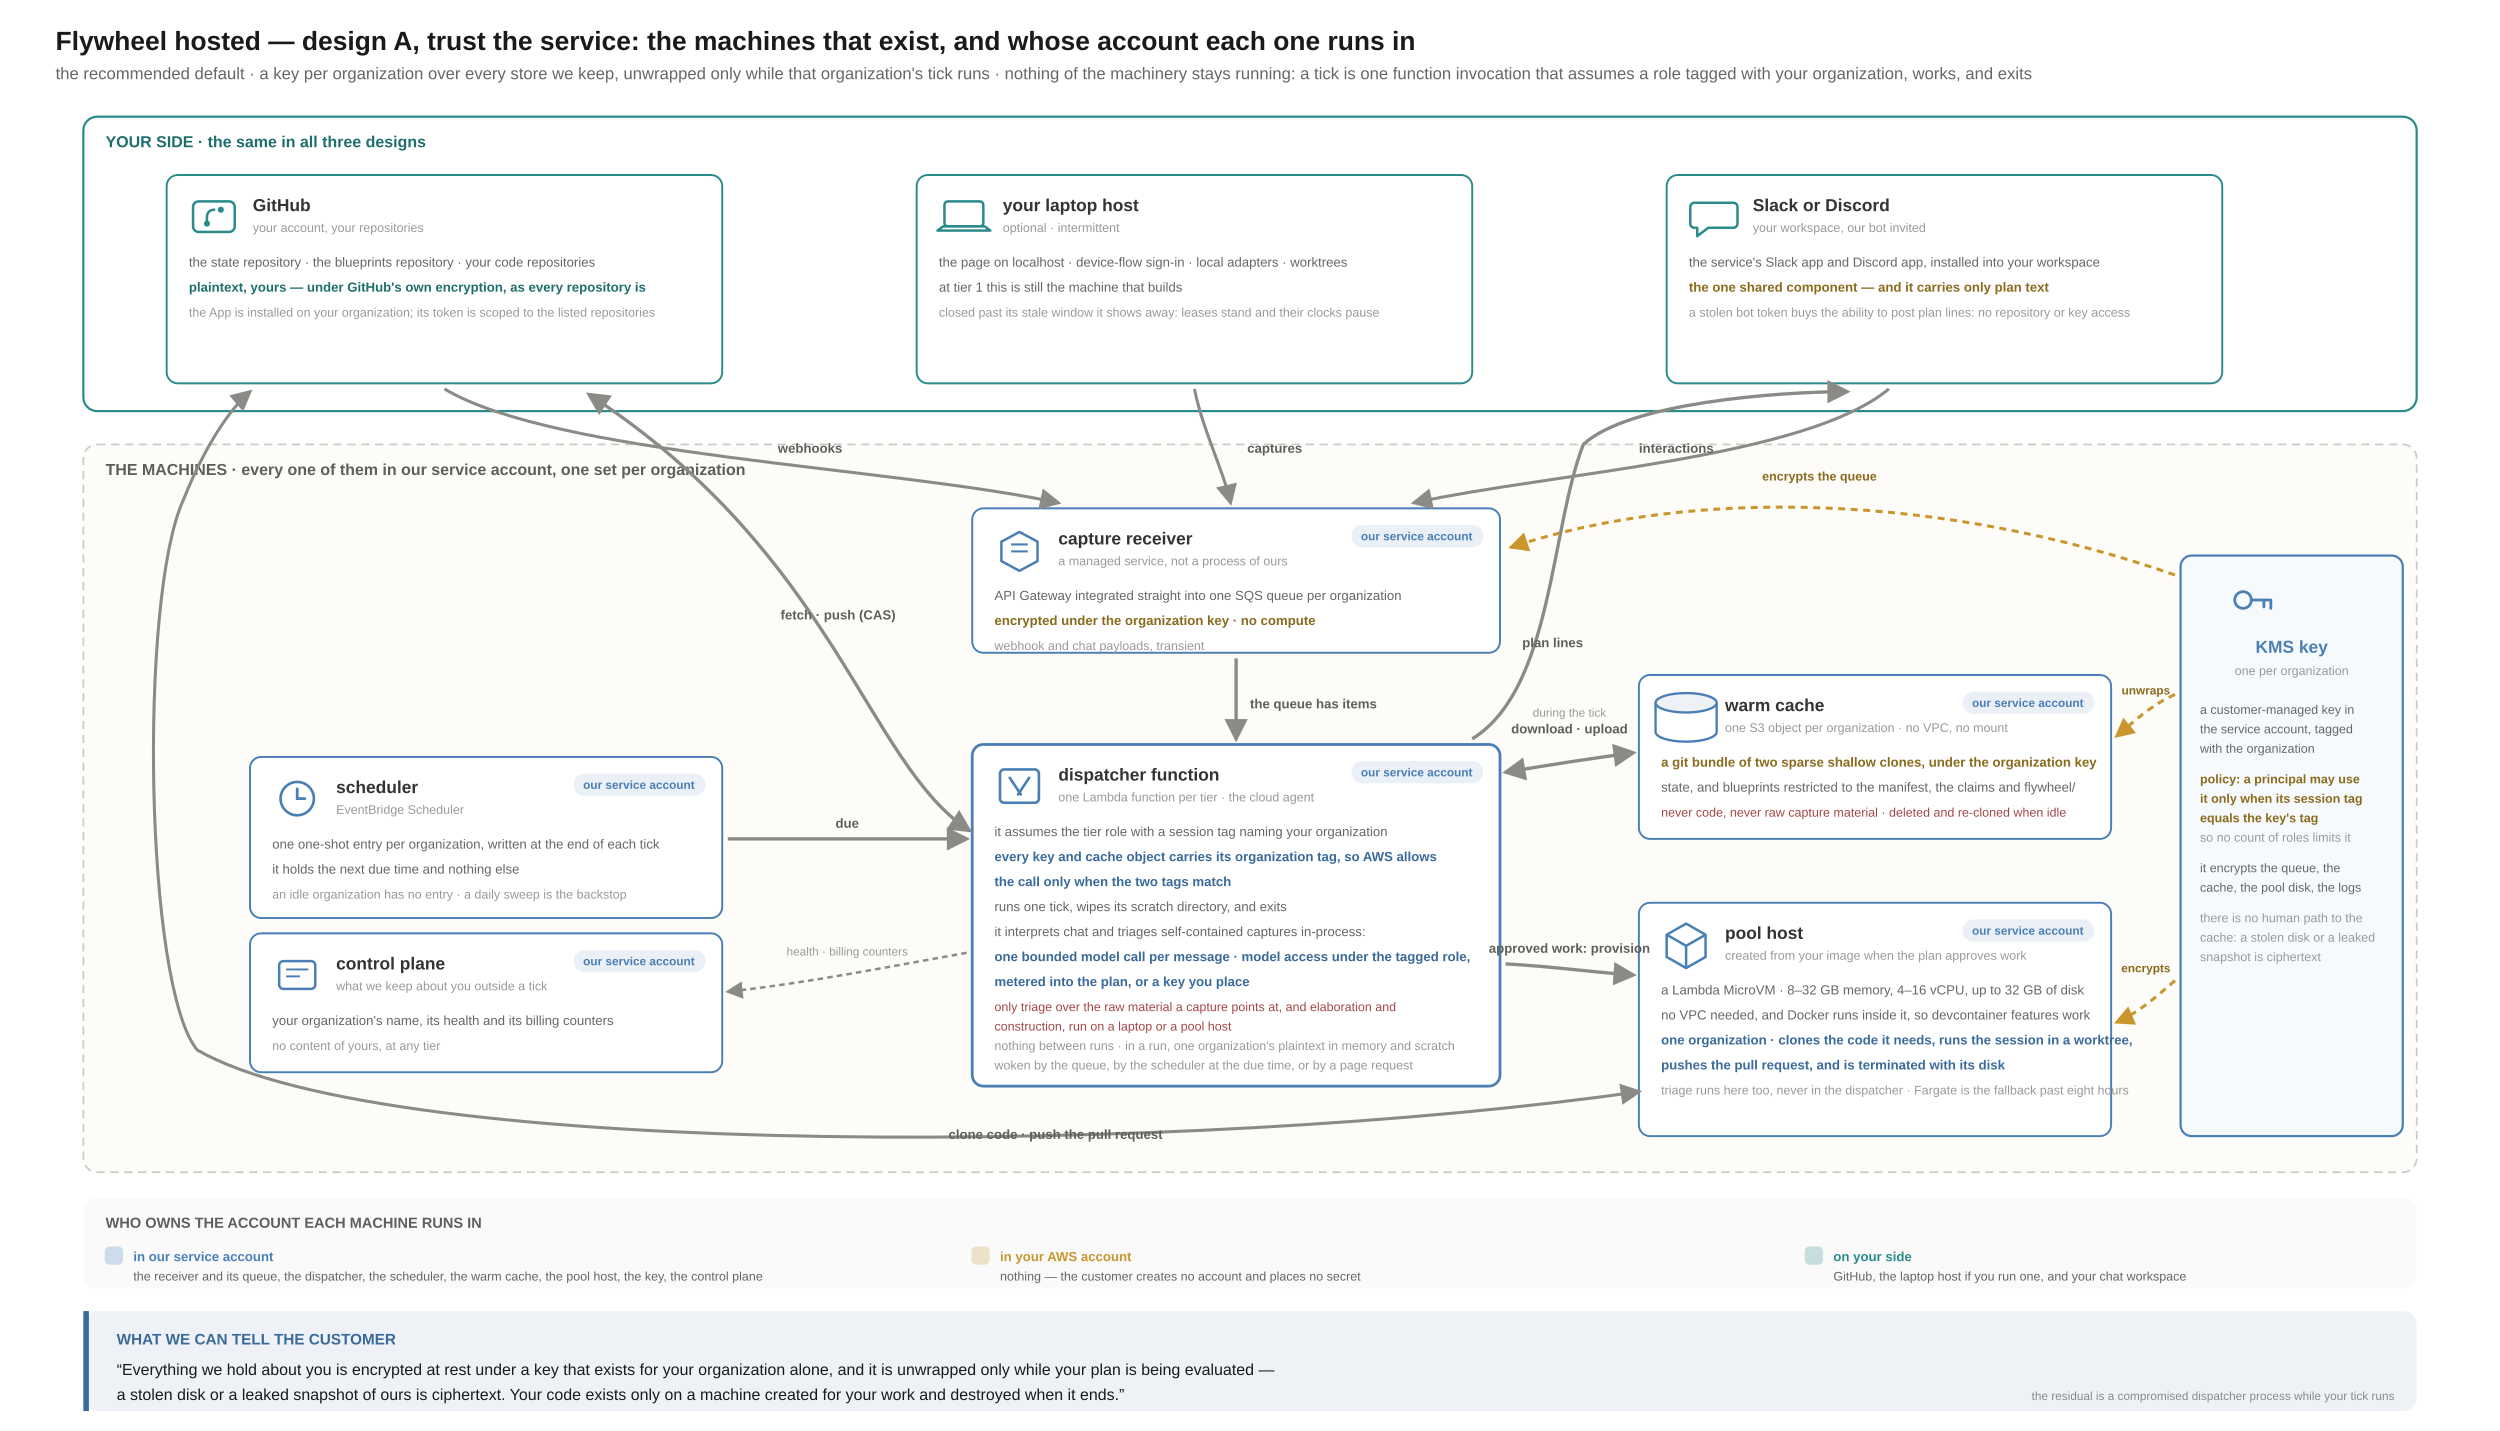
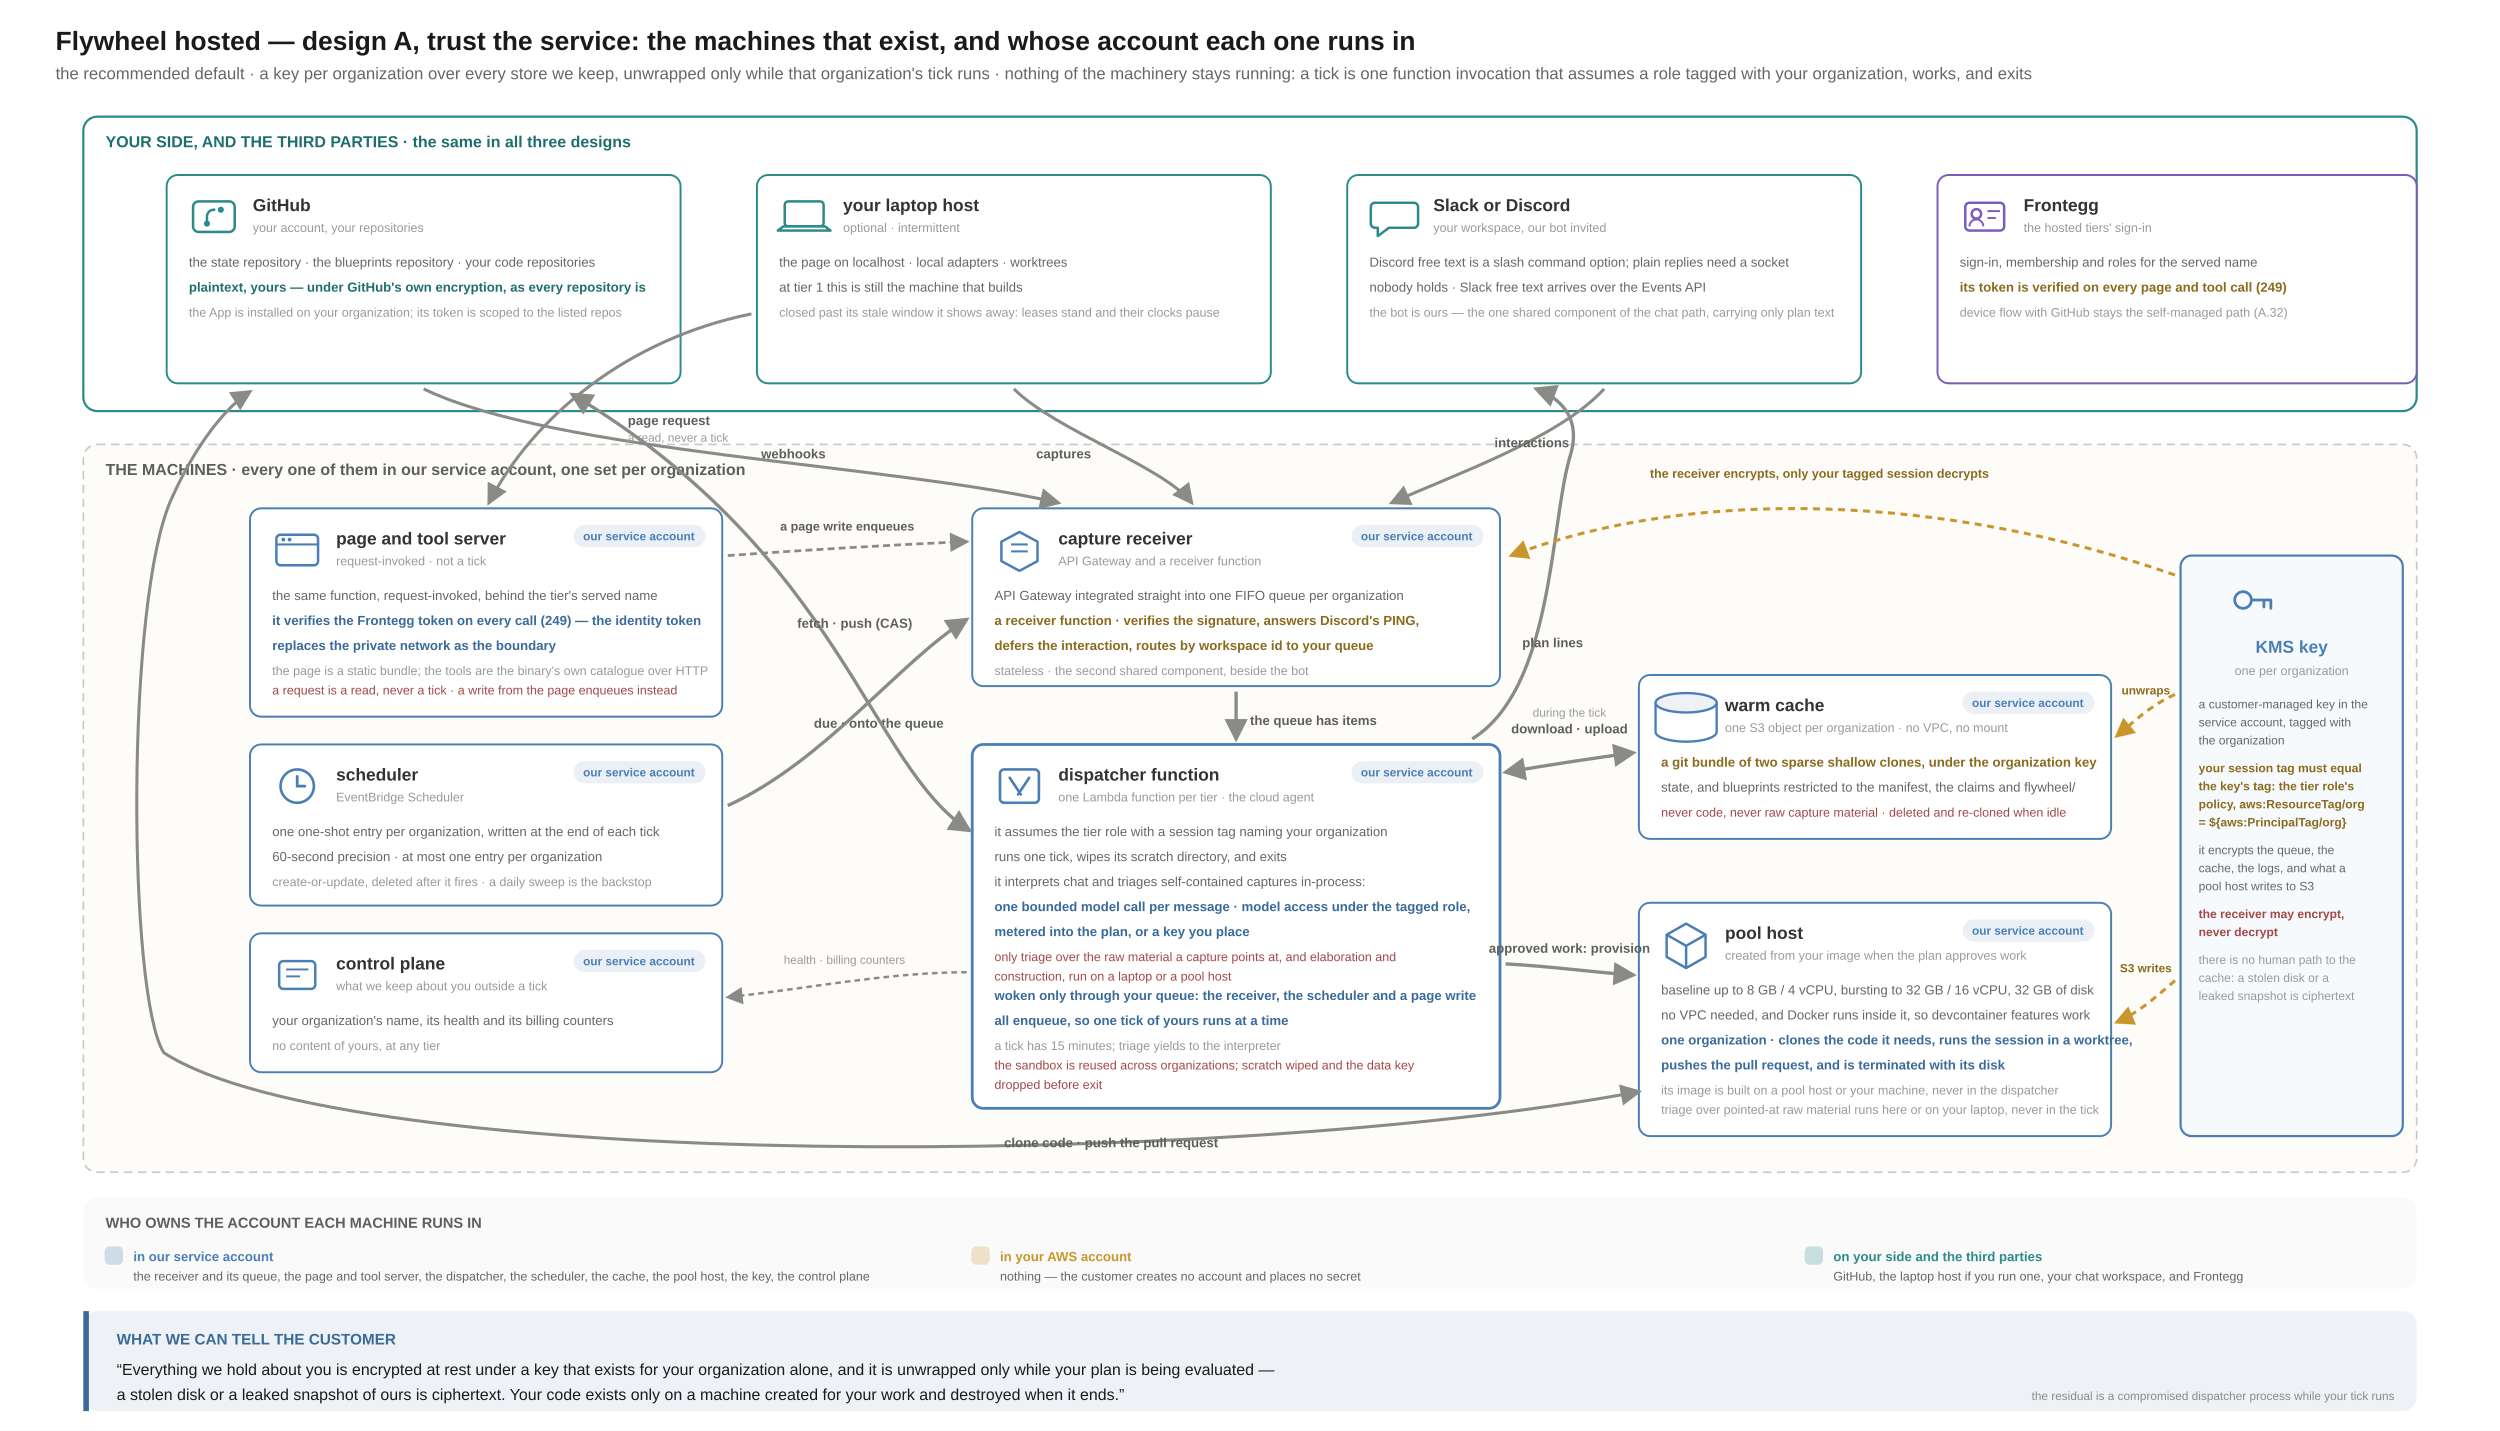
<svg xmlns="http://www.w3.org/2000/svg" viewBox="0 0 1800 1030" font-family="-apple-system, 'Helvetica Neue', Arial, sans-serif">
  <defs>
    <marker id="mS" viewBox="0 0 10 10" refX="8.5" refY="5" markerWidth="7" markerHeight="7" orient="auto-start-reverse">
      <path d="M0 0L10 5L0 10z" fill="#8a8a86" />
    </marker>
    <marker id="mK" viewBox="0 0 10 10" refX="8.5" refY="5" markerWidth="6.5" markerHeight="6.5" orient="auto-start-reverse">
      <path d="M0 0L10 5L0 10z" fill="#c9962e" />
    </marker>
    <g id="repo">
      <rect x="-15" y="-11" width="30" height="22" rx="4" fill="#fff" stroke="currentColor" stroke-width="1.8" />
      <circle cx="-5" cy="5" r="2.2" fill="currentColor" />
      <circle cx="5" cy="-5" r="2.2" fill="currentColor" />
      <path d="M -5 5 v-5 a 5 5 0 0 1 5 -5 h 1" fill="none" stroke="currentColor" stroke-width="1.8" />
    </g>
    <g id="laptop" stroke="currentColor" stroke-width="1.8" fill="#fff">
      <rect x="-14" y="-11" width="28" height="18" rx="2.5" />
      <path d="M -19 10 L 19 10 L 15 7 L -15 7 Z" stroke-linejoin="round" />
    </g>
    <g id="chat" stroke="currentColor" stroke-width="1.8" fill="#fff" stroke-linejoin="round">
      <path d="M -14 -10 h 28 a 3 3 0 0 1 3 3 v 12 a 3 3 0 0 1 -3 3 h -18 l -8 6 v -6 h -2 a 3 3 0 0 1 -3 -3 v -12 a 3 3 0 0 1 3 -3 z" />
    </g>
+     <g id="id" stroke="currentColor" stroke-width="1.8" fill="#fff">
+       <rect x="-14" y="-10" width="28" height="20" rx="3" />
+       <circle cx="-6" cy="-2" r="3.4" />
+       <path d="M -11 7 a 5 5 0 0 1 10 0 M 2 -4 h 9 M 2 1 h 6" stroke-width="1.4" />
+     </g>
    <g id="gate" stroke="currentColor" stroke-width="1.8" fill="#fff">
      <path d="M 0 -13 L 13 -6 L 13 8 L 0 15 L -13 8 L -13 -6 Z" stroke-linejoin="round" />
      <path d="M -6 1 h 12 M -6 -4 h 12" stroke-width="1.5" />
    </g>
    <g id="fn" stroke="currentColor" stroke-width="1.9" fill="none" stroke-linejoin="round">
      <rect x="-14" y="-12" width="28" height="24" rx="3" fill="#fff" />
      <path d="M -7 -6 L 1 6 M 7 -6 L -1 6" stroke-linecap="round" />
+     </g>
+     <g id="win" stroke="currentColor" stroke-width="1.8" fill="#fff">
+       <rect x="-15" y="-11" width="30" height="22" rx="3" />
+       <path d="M -15 -4 h 30" stroke-width="1.5" />
+       <circle cx="-10" cy="-7.5" r="1.4" fill="currentColor" stroke="none" />
+       <circle cx="-5.5" cy="-7.5" r="1.4" fill="currentColor" stroke="none" />
    </g>
    <g id="cyl">
      <path d="M -22 -10 L -22 11 A 22 7 0 0 0 22 11 L 22 -10" fill="#fff" stroke="currentColor" stroke-width="1.7" />
      <ellipse cx="0" cy="-10" rx="22" ry="7" fill="#eef2f6" stroke="currentColor" stroke-width="1.7" />
    </g>
    <g id="clock">
      <circle r="12" fill="#fff" stroke="currentColor" stroke-width="1.9" />
      <path d="M 0 -7 V 0 H 5.5" fill="none" stroke="currentColor" stroke-width="2" stroke-linecap="round" />
    </g>
    <g id="cube" stroke="currentColor" stroke-width="1.8" stroke-linejoin="round">
      <path d="M -14 -7 L 0 -15 L 14 -7 L 14 9 L 0 17 L -14 9 Z" fill="#fff" />
      <path d="M -14 -7 L 0 1 L 14 -7 M 0 1 L 0 17" fill="none" />
    </g>
    <g id="key" stroke="currentColor" stroke-width="2" fill="none" stroke-linecap="round">
      <circle cx="-7" cy="0" r="6" />
      <path d="M -1 0 H 13 M 8 0 v5 M 13 0 v6" />
    </g>
    <g id="dash" stroke="currentColor" stroke-width="1.8" fill="#fff">
      <rect x="-13" y="-10" width="26" height="20" rx="3" />
      <path d="M -8 -4 h 16 M -8 1 h 10" stroke-width="1.4" />
    </g>
  </defs>
  <rect width="1800" height="1030" fill="#fff" />
  <text x="40" y="36" font-size="19" font-weight="700" fill="#1a1a1a">Flywheel hosted — design A, trust the service: the machines that exist, and whose account each one runs in</text>
  <text x="40" y="57" font-size="12" fill="#666">the recommended default · a key per organization over every store we keep, unwrapped only while that organization's tick runs · nothing of the machinery stays running: a tick is one function invocation that assumes a role tagged with your organization, works, and exits</text>
  <rect x="60" y="84" width="1680" height="212" rx="10" fill="#fff" stroke="#2b8a8a" stroke-width="1.6" />
-   <text x="76" y="106" font-size="11.5" font-weight="700" fill="#1f6e6e">YOUR SIDE · the same in all three designs</text>
-   <rect x="120" y="126" width="400" height="150" rx="8" fill="#fff" stroke="#2b8a8a" stroke-width="1.4" />
+   <text x="76" y="106" font-size="11.5" font-weight="700" fill="#1f6e6e">YOUR SIDE, AND THE THIRD PARTIES · the same in all three designs</text>
+   <rect x="120" y="126" width="370" height="150" rx="8" fill="#fff" stroke="#2b8a8a" stroke-width="1.4" />
  <use href="#repo" x="154" y="156" color="#2b8a8a" />
  <text x="182" y="152" font-size="12.5" font-weight="700" fill="#333">GitHub</text>
  <text x="182" y="167" font-size="9" fill="#999">your account, your repositories</text>
  <text x="136" y="192" font-size="9.5" fill="#666">the state repository · the blueprints repository · your code repositories</text>
  <text x="136" y="210" font-size="9.5" font-weight="700" fill="#1f6e6e">plaintext, yours — under GitHub's own encryption, as every repository is</text>
-   <text x="136" y="228" font-size="9" fill="#999">the App is installed on your organization; its token is scoped to the listed repositories</text>
-   <rect x="660" y="126" width="400" height="150" rx="8" fill="#fff" stroke="#2b8a8a" stroke-width="1.4" />
-   <use href="#laptop" x="694" y="156" color="#2b8a8a" />
-   <text x="722" y="152" font-size="12.5" font-weight="700" fill="#333">your laptop host</text>
-   <text x="722" y="167" font-size="9" fill="#999">optional · intermittent</text>
-   <text x="676" y="192" font-size="9.5" fill="#666">the page on localhost · device-flow sign-in · local adapters · worktrees</text>
-   <text x="676" y="210" font-size="9.5" fill="#666">at tier 1 this is still the machine that builds</text>
-   <text x="676" y="228" font-size="9" fill="#999">closed past its stale window it shows away: leases stand and their clocks pause</text>
-   <rect x="1200" y="126" width="400" height="150" rx="8" fill="#fff" stroke="#2b8a8a" stroke-width="1.4" />
-   <use href="#chat" x="1234" y="156" color="#2b8a8a" />
-   <text x="1262" y="152" font-size="12.5" font-weight="700" fill="#333">Slack or Discord</text>
-   <text x="1262" y="167" font-size="9" fill="#999">your workspace, our bot invited</text>
-   <text x="1216" y="192" font-size="9.5" fill="#666">the service's Slack app and Discord app, installed into your workspace</text>
-   <text x="1216" y="210" font-size="9.5" font-weight="700" fill="#8a6a1d">the one shared component — and it carries only plan text</text>
-   <text x="1216" y="228" font-size="9" fill="#999">a stolen bot token buys the ability to post plan lines: no repository or key access</text>
+   <text x="136" y="228" font-size="9" fill="#999">the App is installed on your organization; its token is scoped to the listed repos</text>
+   <rect x="545" y="126" width="370" height="150" rx="8" fill="#fff" stroke="#2b8a8a" stroke-width="1.4" />
+   <use href="#laptop" x="579" y="156" color="#2b8a8a" />
+   <text x="607" y="152" font-size="12.5" font-weight="700" fill="#333">your laptop host</text>
+   <text x="607" y="167" font-size="9" fill="#999">optional · intermittent</text>
+   <text x="561" y="192" font-size="9.5" fill="#666">the page on localhost · local adapters · worktrees</text>
+   <text x="561" y="210" font-size="9.5" fill="#666">at tier 1 this is still the machine that builds</text>
+   <text x="561" y="228" font-size="9" fill="#999">closed past its stale window it shows away: leases stand and their clocks pause</text>
+   <rect x="970" y="126" width="370" height="150" rx="8" fill="#fff" stroke="#2b8a8a" stroke-width="1.4" />
+   <use href="#chat" x="1004" y="156" color="#2b8a8a" />
+   <text x="1032" y="152" font-size="12.5" font-weight="700" fill="#333">Slack or Discord</text>
+   <text x="1032" y="167" font-size="9" fill="#999">your workspace, our bot invited</text>
+   <text x="986" y="192" font-size="9.5" fill="#666">Discord free text is a slash command option; plain replies need a socket</text>
+   <text x="986" y="210" font-size="9.5" fill="#666">nobody holds · Slack free text arrives over the Events API</text>
+   <text x="986" y="228" font-size="9" fill="#999">the bot is ours — the one shared component of the chat path, carrying only plan text</text>
+   <rect x="1395" y="126" width="345" height="150" rx="8" fill="#fff" stroke="#7b5cb8" stroke-width="1.4" />
+   <use href="#id" x="1429" y="156" color="#7b5cb8" />
+   <text x="1457" y="152" font-size="12.5" font-weight="700" fill="#333">Frontegg</text>
+   <text x="1457" y="167" font-size="9" fill="#999">the hosted tiers' sign-in</text>
+   <text x="1411" y="192" font-size="9.5" fill="#666">sign-in, membership and roles for the served name</text>
+   <text x="1411" y="210" font-size="9.5" font-weight="700" fill="#8a6a1d">its token is verified on every page and tool call (249)</text>
+   <text x="1411" y="228" font-size="9" fill="#999">device flow with GitHub stays the self-managed path (A.32)</text>
  <rect x="60" y="320" width="1680" height="524" rx="10" fill="#fdfcf8" stroke="#c9c9c5" stroke-width="1.2" stroke-dasharray="6 4" />
  <text x="76" y="342" font-size="11.5" font-weight="700" fill="#5e5e5a">THE MACHINES · every one of them in our service account, one set per organization</text>
-   <rect x="700" y="366" width="380" height="104" rx="8" fill="#fff" stroke="#4a7fb5" stroke-width="1.4" />
+   <rect x="180" y="366" width="340" height="150" rx="8" fill="#fff" stroke="#4a7fb5" stroke-width="1.4" />
+   <use href="#win" x="214" y="396" color="#4a7fb5" />
+   <text x="242" y="392" font-size="12.5" font-weight="700" fill="#333">page and tool server</text>
+   <text x="242" y="407" font-size="9" fill="#999">request-invoked · not a tick</text>
+   <rect x="413" y="378" width="95" height="16" rx="8" fill="#4a7fb5" opacity="0.12" />
+   <text x="460" y="389" font-size="8.5" font-weight="700" fill="#4a7fb5" text-anchor="middle">our service account</text>
+   <text x="196" y="432" font-size="9.5" fill="#666">the same function, request-invoked, behind the tier's served name</text>
+   <text x="196" y="450" font-size="9.5" font-weight="700" fill="#3a6a99">it verifies the Frontegg token on every call (249) — the identity token</text>
+   <text x="196" y="468" font-size="9.5" font-weight="700" fill="#3a6a99">replaces the private network as the boundary</text>
+   <text x="196" y="486" font-size="9" fill="#999">the page is a static bundle; the tools are the binary's own catalogue over HTTP</text>
+   <text x="196" y="500" font-size="9" fill="#a34848">a request is a read, never a tick · a write from the page enqueues instead</text>
+   <rect x="700" y="366" width="380" height="128" rx="8" fill="#fff" stroke="#4a7fb5" stroke-width="1.4" />
  <use href="#gate" x="734" y="396" color="#4a7fb5" />
  <text x="762" y="392" font-size="12.5" font-weight="700" fill="#333">capture receiver</text>
-   <text x="762" y="407" font-size="9" fill="#999">a managed service, not a process of ours</text>
+   <text x="762" y="407" font-size="9" fill="#999">API Gateway and a receiver function</text>
  <rect x="973" y="378" width="95" height="16" rx="8" fill="#4a7fb5" opacity="0.12" />
  <text x="1020" y="389" font-size="8.5" font-weight="700" fill="#4a7fb5" text-anchor="middle">our service account</text>
-   <text x="716" y="432" font-size="9.5" fill="#666">API Gateway integrated straight into one SQS queue per organization</text>
-   <text x="716" y="450" font-size="9.5" font-weight="700" fill="#8a6a1d">encrypted under the organization key · no compute</text>
-   <text x="716" y="468" font-size="9" fill="#999">webhook and chat payloads, transient</text>
-   <rect x="700" y="536" width="380" height="246" rx="8" fill="#fff" stroke="#4a7fb5" stroke-width="2" />
+   <text x="716" y="432" font-size="9.5" fill="#666">API Gateway integrated straight into one FIFO queue per organization</text>
+   <text x="716" y="450" font-size="9.5" font-weight="700" fill="#8a6a1d">a receiver function · verifies the signature, answers Discord's PING,</text>
+   <text x="716" y="468" font-size="9.5" font-weight="700" fill="#8a6a1d">defers the interaction, routes by workspace id to your queue</text>
+   <text x="716" y="486" font-size="9" fill="#999">stateless · the second shared component, beside the bot</text>
+   <rect x="700" y="536" width="380" height="262" rx="8" fill="#fff" stroke="#4a7fb5" stroke-width="2" />
  <use href="#fn" x="734" y="566" color="#4a7fb5" />
  <text x="762" y="562" font-size="12.5" font-weight="700" fill="#333">dispatcher function</text>
  <text x="762" y="577" font-size="9" fill="#999">one Lambda function per tier · the cloud agent</text>
  <rect x="973" y="548" width="95" height="16" rx="8" fill="#4a7fb5" opacity="0.12" />
  <text x="1020" y="559" font-size="8.5" font-weight="700" fill="#4a7fb5" text-anchor="middle">our service account</text>
  <text x="716" y="602" font-size="9.5" fill="#666">it assumes the tier role with a session tag naming your organization</text>
-   <text x="716" y="620" font-size="9.5" font-weight="700" fill="#3a6a99">every key and cache object carries its organization tag, so AWS allows</text>
-   <text x="716" y="638" font-size="9.5" font-weight="700" fill="#3a6a99">the call only when the two tags match</text>
-   <text x="716" y="656" font-size="9.5" fill="#666">runs one tick, wipes its scratch directory, and exits</text>
-   <text x="716" y="674" font-size="9.5" fill="#666">it interprets chat and triages self-contained captures in-process:</text>
-   <text x="716" y="692" font-size="9.5" font-weight="700" fill="#3a6a99">one bounded model call per message · model access under the tagged role,</text>
-   <text x="716" y="710" font-size="9.5" font-weight="700" fill="#3a6a99">metered into the plan, or a key you place</text>
-   <text x="716" y="728" font-size="9" fill="#a34848">only triage over the raw material a capture points at, and elaboration and</text>
-   <text x="716" y="742" font-size="9" fill="#a34848">construction, run on a laptop or a pool host</text>
-   <text x="716" y="756" font-size="9" fill="#999">nothing between runs · in a run, one organization's plaintext in memory and scratch</text>
-   <text x="716" y="770" font-size="9" fill="#999">woken by the queue, by the scheduler at the due time, or by a page request</text>
-   <rect x="180" y="545" width="340" height="116" rx="8" fill="#fff" stroke="#4a7fb5" stroke-width="1.4" />
-   <use href="#clock" x="214" y="575" color="#4a7fb5" />
-   <text x="242" y="571" font-size="12.5" font-weight="700" fill="#333">scheduler</text>
-   <text x="242" y="586" font-size="9" fill="#999">EventBridge Scheduler</text>
-   <rect x="413" y="557" width="95" height="16" rx="8" fill="#4a7fb5" opacity="0.12" />
-   <text x="460" y="568" font-size="8.5" font-weight="700" fill="#4a7fb5" text-anchor="middle">our service account</text>
-   <text x="196" y="611" font-size="9.5" fill="#666">one one-shot entry per organization, written at the end of each tick</text>
-   <text x="196" y="629" font-size="9.5" fill="#666">it holds the next due time and nothing else</text>
-   <text x="196" y="647" font-size="9" fill="#999">an idle organization has no entry · a daily sweep is the backstop</text>
+   <text x="716" y="620" font-size="9.5" fill="#666">runs one tick, wipes its scratch directory, and exits</text>
+   <text x="716" y="638" font-size="9.5" fill="#666">it interprets chat and triages self-contained captures in-process:</text>
+   <text x="716" y="656" font-size="9.5" font-weight="700" fill="#3a6a99">one bounded model call per message · model access under the tagged role,</text>
+   <text x="716" y="674" font-size="9.5" font-weight="700" fill="#3a6a99">metered into the plan, or a key you place</text>
+   <text x="716" y="692" font-size="9" fill="#a34848">only triage over the raw material a capture points at, and elaboration and</text>
+   <text x="716" y="706" font-size="9" fill="#a34848">construction, run on a laptop or a pool host</text>
+   <text x="716" y="720" font-size="9.5" font-weight="700" fill="#3a6a99">woken only through your queue: the receiver, the scheduler and a page write</text>
+   <text x="716" y="738" font-size="9.5" font-weight="700" fill="#3a6a99">all enqueue, so one tick of yours runs at a time</text>
+   <text x="716" y="756" font-size="9" fill="#999">a tick has 15 minutes; triage yields to the interpreter</text>
+   <text x="716" y="770" font-size="9" fill="#a34848">the sandbox is reused across organizations; scratch wiped and the data key</text>
+   <text x="716" y="784" font-size="9" fill="#a34848">dropped before exit</text>
+   <rect x="180" y="536" width="340" height="116" rx="8" fill="#fff" stroke="#4a7fb5" stroke-width="1.4" />
+   <use href="#clock" x="214" y="566" color="#4a7fb5" />
+   <text x="242" y="562" font-size="12.5" font-weight="700" fill="#333">scheduler</text>
+   <text x="242" y="577" font-size="9" fill="#999">EventBridge Scheduler</text>
+   <rect x="413" y="548" width="95" height="16" rx="8" fill="#4a7fb5" opacity="0.12" />
+   <text x="460" y="559" font-size="8.5" font-weight="700" fill="#4a7fb5" text-anchor="middle">our service account</text>
+   <text x="196" y="602" font-size="9.5" fill="#666">one one-shot entry per organization, written at the end of each tick</text>
+   <text x="196" y="620" font-size="9.5" fill="#666">60-second precision · at most one entry per organization</text>
+   <text x="196" y="638" font-size="9" fill="#999">create-or-update, deleted after it fires · a daily sweep is the backstop</text>
  <rect x="1180" y="486" width="340" height="118" rx="8" fill="#fff" stroke="#4a7fb5" stroke-width="1.4" />
  <use href="#cyl" x="1214" y="516" color="#4a7fb5" />
  <text x="1242" y="512" font-size="12.5" font-weight="700" fill="#333">warm cache</text>
  <text x="1242" y="527" font-size="9" fill="#999">one S3 object per organization · no VPC, no mount</text>
  <rect x="1413" y="498" width="95" height="16" rx="8" fill="#4a7fb5" opacity="0.12" />
  <text x="1460" y="509" font-size="8.5" font-weight="700" fill="#4a7fb5" text-anchor="middle">our service account</text>
  <text x="1196" y="552" font-size="9.5" font-weight="700" fill="#8a6a1d">a git bundle of two sparse shallow clones, under the organization key</text>
  <text x="1196" y="570" font-size="9.5" fill="#666">state, and blueprints restricted to the manifest, the claims and flywheel/</text>
  <text x="1196" y="588" font-size="9" fill="#a34848">never code, never raw capture material · deleted and re-cloned when idle</text>
  <rect x="1180" y="650" width="340" height="168" rx="8" fill="#fff" stroke="#4a7fb5" stroke-width="1.4" />
  <use href="#cube" x="1214" y="680" color="#4a7fb5" />
  <text x="1242" y="676" font-size="12.5" font-weight="700" fill="#333">pool host</text>
  <text x="1242" y="691" font-size="9" fill="#999">created from your image when the plan approves work</text>
  <rect x="1413" y="662" width="95" height="16" rx="8" fill="#4a7fb5" opacity="0.12" />
  <text x="1460" y="673" font-size="8.5" font-weight="700" fill="#4a7fb5" text-anchor="middle">our service account</text>
-   <text x="1196" y="716" font-size="9.5" fill="#666">a Lambda MicroVM · 8–32 GB memory, 4–16 vCPU, up to 32 GB of disk</text>
+   <text x="1196" y="716" font-size="9.5" fill="#666">baseline up to 8 GB / 4 vCPU, bursting to 32 GB / 16 vCPU, 32 GB of disk</text>
  <text x="1196" y="734" font-size="9.5" fill="#666">no VPC needed, and Docker runs inside it, so devcontainer features work</text>
  <text x="1196" y="752" font-size="9.5" font-weight="700" fill="#3a6a99">one organization · clones the code it needs, runs the session in a worktree,</text>
  <text x="1196" y="770" font-size="9.5" font-weight="700" fill="#3a6a99">pushes the pull request, and is terminated with its disk</text>
-   <text x="1196" y="788" font-size="9" fill="#999">triage runs here too, never in the dispatcher · Fargate is the fallback past eight hours</text>
+   <text x="1196" y="788" font-size="9" fill="#999">its image is built on a pool host or your machine, never in the dispatcher</text>
+   <text x="1196" y="802" font-size="9" fill="#999">triage over pointed-at raw material runs here or on your laptop, never in the tick</text>
  <rect x="180" y="672" width="340" height="100" rx="8" fill="#fff" stroke="#4a7fb5" stroke-width="1.4" />
  <use href="#dash" x="214" y="702" color="#4a7fb5" />
  <text x="242" y="698" font-size="12.5" font-weight="700" fill="#333">control plane</text>
  <text x="242" y="713" font-size="9" fill="#999">what we keep about you outside a tick</text>
  <rect x="413" y="684" width="95" height="16" rx="8" fill="#4a7fb5" opacity="0.12" />
  <text x="460" y="695" font-size="8.5" font-weight="700" fill="#4a7fb5" text-anchor="middle">our service account</text>
  <text x="196" y="738" font-size="9.5" fill="#666">your organization's name, its health and its billing counters</text>
  <text x="196" y="756" font-size="9" fill="#999">no content of yours, at any tier</text>
  <rect x="1570" y="400" width="160" height="418" rx="8" fill="#f7fafd" stroke="#4a7fb5" stroke-width="1.6" />
  <use href="#key" x="1622" y="432" color="#4a7fb5" />
  <text x="1650" y="470" font-size="12.5" font-weight="700" fill="#4a7fb5" text-anchor="middle">KMS key</text>
  <text x="1650" y="486" font-size="9" fill="#999" text-anchor="middle">one per organization</text>
-   <text x="1584" y="514" font-size="9" fill="#666">a customer-managed key in</text>
-   <text x="1584" y="528" font-size="9" fill="#666">the service account, tagged</text>
-   <text x="1584" y="542" font-size="9" fill="#666">with the organization</text>
-   <text x="1584" y="564" font-size="9" font-weight="700" fill="#8a6a1d">policy: a principal may use</text>
-   <text x="1584" y="578" font-size="9" font-weight="700" fill="#8a6a1d">it only when its session tag</text>
-   <text x="1584" y="592" font-size="9" font-weight="700" fill="#8a6a1d">equals the key's tag</text>
-   <text x="1584" y="606" font-size="9" fill="#999">so no count of roles limits it</text>
-   <text x="1584" y="628" font-size="9" fill="#666">it encrypts the queue, the</text>
-   <text x="1584" y="642" font-size="9" fill="#666">cache, the pool disk, the logs</text>
-   <text x="1584" y="664" font-size="9" fill="#999">there is no human path to the</text>
-   <text x="1584" y="678" font-size="9" fill="#999">cache: a stolen disk or a leaked</text>
-   <text x="1584" y="692" font-size="9" fill="#999">snapshot is ciphertext</text>
-   <path d="M 320 280 C 400 328, 640 336, 762 362" fill="none" stroke="#8a8a86" stroke-width="2.2" marker-end="url(#mS)" />
-   <text x="560" y="326" font-size="9.5" font-weight="700" fill="#5e5e5a">webhooks</text>
-   <path d="M 860 280 C 866 310, 880 336, 886 362" fill="none" stroke="#8a8a86" stroke-width="2.2" marker-end="url(#mS)" />
-   <text x="898" y="326" font-size="9.5" font-weight="700" fill="#5e5e5a">captures</text>
-   <path d="M 1360 280 C 1300 330, 1120 340, 1018 362" fill="none" stroke="#8a8a86" stroke-width="2.2" marker-end="url(#mS)" />
-   <text x="1180" y="326" font-size="9.5" font-weight="700" fill="#5e5e5a">interactions</text>
-   <path d="M 890 474 L 890 532" fill="none" stroke="#8a8a86" stroke-width="2.4" marker-end="url(#mS)" />
-   <text x="900" y="510" font-size="9.5" font-weight="700" fill="#5e5e5a">the queue has items</text>
-   <path d="M 524 604 L 696 604" fill="none" stroke="#8a8a86" stroke-width="2.4" marker-end="url(#mS)" />
-   <text x="610" y="596" font-size="9.5" font-weight="700" fill="#5e5e5a" text-anchor="middle">due</text>
-   <path d="M 698 598 C 624 550, 602 400, 424 284" fill="none" stroke="#8a8a86" stroke-width="2.4" marker-start="url(#mS)" marker-end="url(#mS)" />
-   <text x="562" y="446" font-size="9.5" font-weight="700" fill="#5e5e5a">fetch · push (CAS)</text>
+   <text x="1583" y="510" font-size="8.7" fill="#666">a customer-managed key in the</text>
+   <text x="1583" y="523" font-size="8.7" fill="#666">service account, tagged with</text>
+   <text x="1583" y="536" font-size="8.7" fill="#666">the organization</text>
+   <text x="1583" y="556" font-size="8.7" font-weight="700" fill="#8a6a1d">your session tag must equal</text>
+   <text x="1583" y="569" font-size="8.7" font-weight="700" fill="#8a6a1d">the key's tag: the tier role's</text>
+   <text x="1583" y="582" font-size="8.7" font-weight="700" fill="#8a6a1d">policy, aws:ResourceTag/org</text>
+   <text x="1583" y="595" font-size="8.7" font-weight="700" fill="#8a6a1d">= ${aws:PrincipalTag/org}</text>
+   <text x="1583" y="615" font-size="8.7" fill="#666">it encrypts the queue, the</text>
+   <text x="1583" y="628" font-size="8.7" fill="#666">cache, the logs, and what a</text>
+   <text x="1583" y="641" font-size="8.7" fill="#666">pool host writes to S3</text>
+   <text x="1583" y="661" font-size="8.7" font-weight="700" fill="#a34848">the receiver may encrypt,</text>
+   <text x="1583" y="674" font-size="8.7" font-weight="700" fill="#a34848">never decrypt</text>
+   <text x="1583" y="694" font-size="8.7" fill="#999">there is no human path to the</text>
+   <text x="1583" y="707" font-size="8.7" fill="#999">cache: a stolen disk or a</text>
+   <text x="1583" y="720" font-size="8.7" fill="#999">leaked snapshot is ciphertext</text>
+   <path d="M 305 280 C 400 326, 640 334, 762 362" fill="none" stroke="#8a8a86" stroke-width="2.2" marker-end="url(#mS)" />
+   <text x="548" y="330" font-size="9.5" font-weight="700" fill="#5e5e5a">webhooks</text>
+   <path d="M 730 280 C 760 310, 838 336, 858 362" fill="none" stroke="#8a8a86" stroke-width="2.2" marker-end="url(#mS)" />
+   <text x="746" y="330" font-size="9.5" font-weight="700" fill="#5e5e5a">captures</text>
+   <path d="M 1155 280 C 1122 316, 1046 342, 1002 362" fill="none" stroke="#8a8a86" stroke-width="2.2" marker-end="url(#mS)" />
+   <text x="1076" y="322" font-size="9.5" font-weight="700" fill="#5e5e5a">interactions</text>
+   <path d="M 541 226 C 452 244, 384 300, 352 362" fill="none" stroke="#8a8a86" stroke-width="2.2" marker-end="url(#mS)" />
+   <text x="452" y="306" font-size="9.5" font-weight="700" fill="#5e5e5a">page request</text>
+   <text x="452" y="318" font-size="8.5" fill="#999">a read, never a tick</text>
+   <path d="M 890 498 L 890 532" fill="none" stroke="#8a8a86" stroke-width="2.4" marker-end="url(#mS)" />
+   <text x="900" y="522" font-size="9.5" font-weight="700" fill="#5e5e5a">the queue has items</text>
+   <path d="M 524 580 C 594 548, 648 476, 696 446" fill="none" stroke="#8a8a86" stroke-width="2.4" marker-end="url(#mS)" />
+   <text x="586" y="524" font-size="9.5" font-weight="700" fill="#5e5e5a">due · onto the queue</text>
+   <path d="M 524 400 C 580 396, 646 392, 696 390" fill="none" stroke="#8a8a86" stroke-width="2" stroke-dasharray="5 3" marker-end="url(#mS)" />
+   <text x="610" y="382" font-size="9" font-weight="700" fill="#5e5e5a" text-anchor="middle">a page write enqueues</text>
+   <path d="M 698 598 C 626 552, 606 400, 412 284" fill="none" stroke="#8a8a86" stroke-width="2.4" marker-start="url(#mS)" marker-end="url(#mS)" />
+   <text x="574" y="452" font-size="9.5" font-weight="700" fill="#5e5e5a">fetch · push (CAS)</text>
  <path d="M 1084 556 C 1120 550, 1146 546, 1176 542" fill="none" stroke="#8a8a86" stroke-width="2.4" marker-start="url(#mS)" marker-end="url(#mS)" />
  <text x="1130" y="528" font-size="9.5" font-weight="700" fill="#5e5e5a" text-anchor="middle">download · upload</text>
  <text x="1130" y="516" font-size="8.5" fill="#999" text-anchor="middle">during the tick</text>
  <path d="M 1084 694 C 1120 696, 1146 700, 1176 702" fill="none" stroke="#8a8a86" stroke-width="2.4" marker-end="url(#mS)" />
  <text x="1130" y="686" font-size="9.5" font-weight="700" fill="#5e5e5a" text-anchor="middle">approved work: provision</text>
-   <path d="M 1060 532 C 1118 496, 1116 382, 1140 320 C 1172 290, 1280 282, 1330 282" fill="none" stroke="#8a8a86" stroke-width="2.4" marker-end="url(#mS)" />
+   <path d="M 1060 532 C 1118 496, 1116 380, 1130 330 C 1140 300, 1122 286, 1106 280" fill="none" stroke="#8a8a86" stroke-width="2.4" marker-end="url(#mS)" />
  <text x="1096" y="466" font-size="9.5" font-weight="700" fill="#5e5e5a">plan lines</text>
-   <path d="M 1180 786 C 860 832, 280 836, 142 756 C 104 710, 100 430, 132 360 C 148 320, 166 294, 180 282" fill="none" stroke="#8a8a86" stroke-width="2.2" marker-start="url(#mS)" marker-end="url(#mS)" />
-   <text x="760" y="820" font-size="9.5" font-weight="700" fill="#5e5e5a" text-anchor="middle">clone code · push the pull request</text>
-   <path d="M 696 686 C 640 696, 580 708, 524 714" fill="none" stroke="#8a8a86" stroke-width="1.8" stroke-dasharray="4 3" marker-end="url(#mS)" />
-   <text x="610" y="688" font-size="8.5" fill="#999" text-anchor="middle">health · billing counters</text>
+   <path d="M 1180 786 C 880 842, 250 844, 118 758 C 92 718, 90 430, 124 358 C 142 318, 164 292, 180 282" fill="none" stroke="#8a8a86" stroke-width="2.2" marker-start="url(#mS)" marker-end="url(#mS)" />
+   <text x="800" y="826" font-size="9.5" font-weight="700" fill="#5e5e5a" text-anchor="middle">clone code · push the pull request</text>
  <path d="M 1566 500 C 1548 508, 1536 520, 1524 530" fill="none" stroke="#c9962e" stroke-width="2.2" stroke-dasharray="5 4" marker-end="url(#mK)" />
  <text x="1545" y="500" font-size="8.5" font-weight="700" fill="#8a6a1d" text-anchor="middle">unwraps</text>
  <path d="M 1566 706 C 1550 720, 1538 730, 1524 736" fill="none" stroke="#c9962e" stroke-width="2.2" stroke-dasharray="5 4" marker-end="url(#mK)" />
-   <text x="1545" y="700" font-size="8.5" font-weight="700" fill="#8a6a1d" text-anchor="middle">encrypts</text>
-   <path d="M 1566 414 C 1400 356, 1220 350, 1088 394" fill="none" stroke="#c9962e" stroke-width="2.2" stroke-dasharray="5 4" marker-end="url(#mK)" />
-   <text x="1310" y="346" font-size="9" font-weight="700" fill="#8a6a1d" text-anchor="middle">encrypts the queue</text>
+   <text x="1545" y="700" font-size="8.5" font-weight="700" fill="#8a6a1d" text-anchor="middle">S3 writes</text>
+   <path d="M 1566 414 C 1400 356, 1220 350, 1088 400" fill="none" stroke="#c9962e" stroke-width="2.2" stroke-dasharray="5 4" marker-end="url(#mK)" />
+   <text x="1310" y="344" font-size="9" font-weight="700" fill="#8a6a1d" text-anchor="middle">the receiver encrypts, only your tagged session decrypts</text>
+   <path d="M 696 700 C 640 700, 580 712, 524 718" fill="none" stroke="#8a8a86" stroke-width="1.8" stroke-dasharray="4 3" marker-end="url(#mS)" />
+   <text x="608" y="694" font-size="8.5" fill="#999" text-anchor="middle">health · billing counters</text>
  <rect x="60" y="862" width="1680" height="66" rx="10" fill="#fafafa" />
  <text x="76" y="884" font-size="10.5" font-weight="700" fill="#5e5e5a">WHO OWNS THE ACCOUNT EACH MACHINE RUNS IN</text>
  <rect x="76" y="898" width="12" height="12" rx="3" fill="#4a7fb5" opacity="0.25" stroke="#4a7fb5" stroke-width="1.2" />
  <text x="96" y="908" font-size="9.5" font-weight="700" fill="#4a7fb5">in our service account</text>
-   <text x="96" y="922" font-size="9" fill="#666">the receiver and its queue, the dispatcher, the scheduler, the warm cache, the pool host, the key, the control plane</text>
+   <text x="96" y="922" font-size="9" fill="#666">the receiver and its queue, the page and tool server, the dispatcher, the scheduler, the cache, the pool host, the key, the control plane</text>
  <rect x="700" y="898" width="12" height="12" rx="3" fill="#c9962e" opacity="0.25" stroke="#c9962e" stroke-width="1.2" />
  <text x="720" y="908" font-size="9.5" font-weight="700" fill="#c9962e">in your AWS account</text>
  <text x="720" y="922" font-size="9" fill="#666">nothing — the customer creates no account and places no secret</text>
  <rect x="1300" y="898" width="12" height="12" rx="3" fill="#2b8a8a" opacity="0.25" stroke="#2b8a8a" stroke-width="1.2" />
-   <text x="1320" y="908" font-size="9.5" font-weight="700" fill="#2b8a8a">on your side</text>
-   <text x="1320" y="922" font-size="9" fill="#666">GitHub, the laptop host if you run one, and your chat workspace</text>
+   <text x="1320" y="908" font-size="9.5" font-weight="700" fill="#2b8a8a">on your side and the third parties</text>
+   <text x="1320" y="922" font-size="9" fill="#666">GitHub, the laptop host if you run one, your chat workspace, and Frontegg</text>
  <rect x="60" y="944" width="1680" height="72" rx="10" fill="#eef2f6" />
  <rect x="60" y="944" width="4" height="72" fill="#3a6a99" />
  <text x="84" y="968" font-size="11" font-weight="700" fill="#3a6a99">WHAT WE CAN TELL THE CUSTOMER</text>
  <text x="84" y="990" font-size="11.5" fill="#1a1a1a">“Everything we hold about you is encrypted at rest under a key that exists for your organization alone, and it is unwrapped only while your plan is being evaluated —</text>
  <text x="84" y="1008" font-size="11.5" fill="#1a1a1a">a stolen disk or a leaked snapshot of ours is ciphertext. Your code exists only on a machine created for your work and destroyed when it ends.”</text>
  <text x="1724" y="1008" font-size="8.5" fill="#8a8a86" text-anchor="end">the residual is a compromised dispatcher process while your tick runs</text>
</svg>
